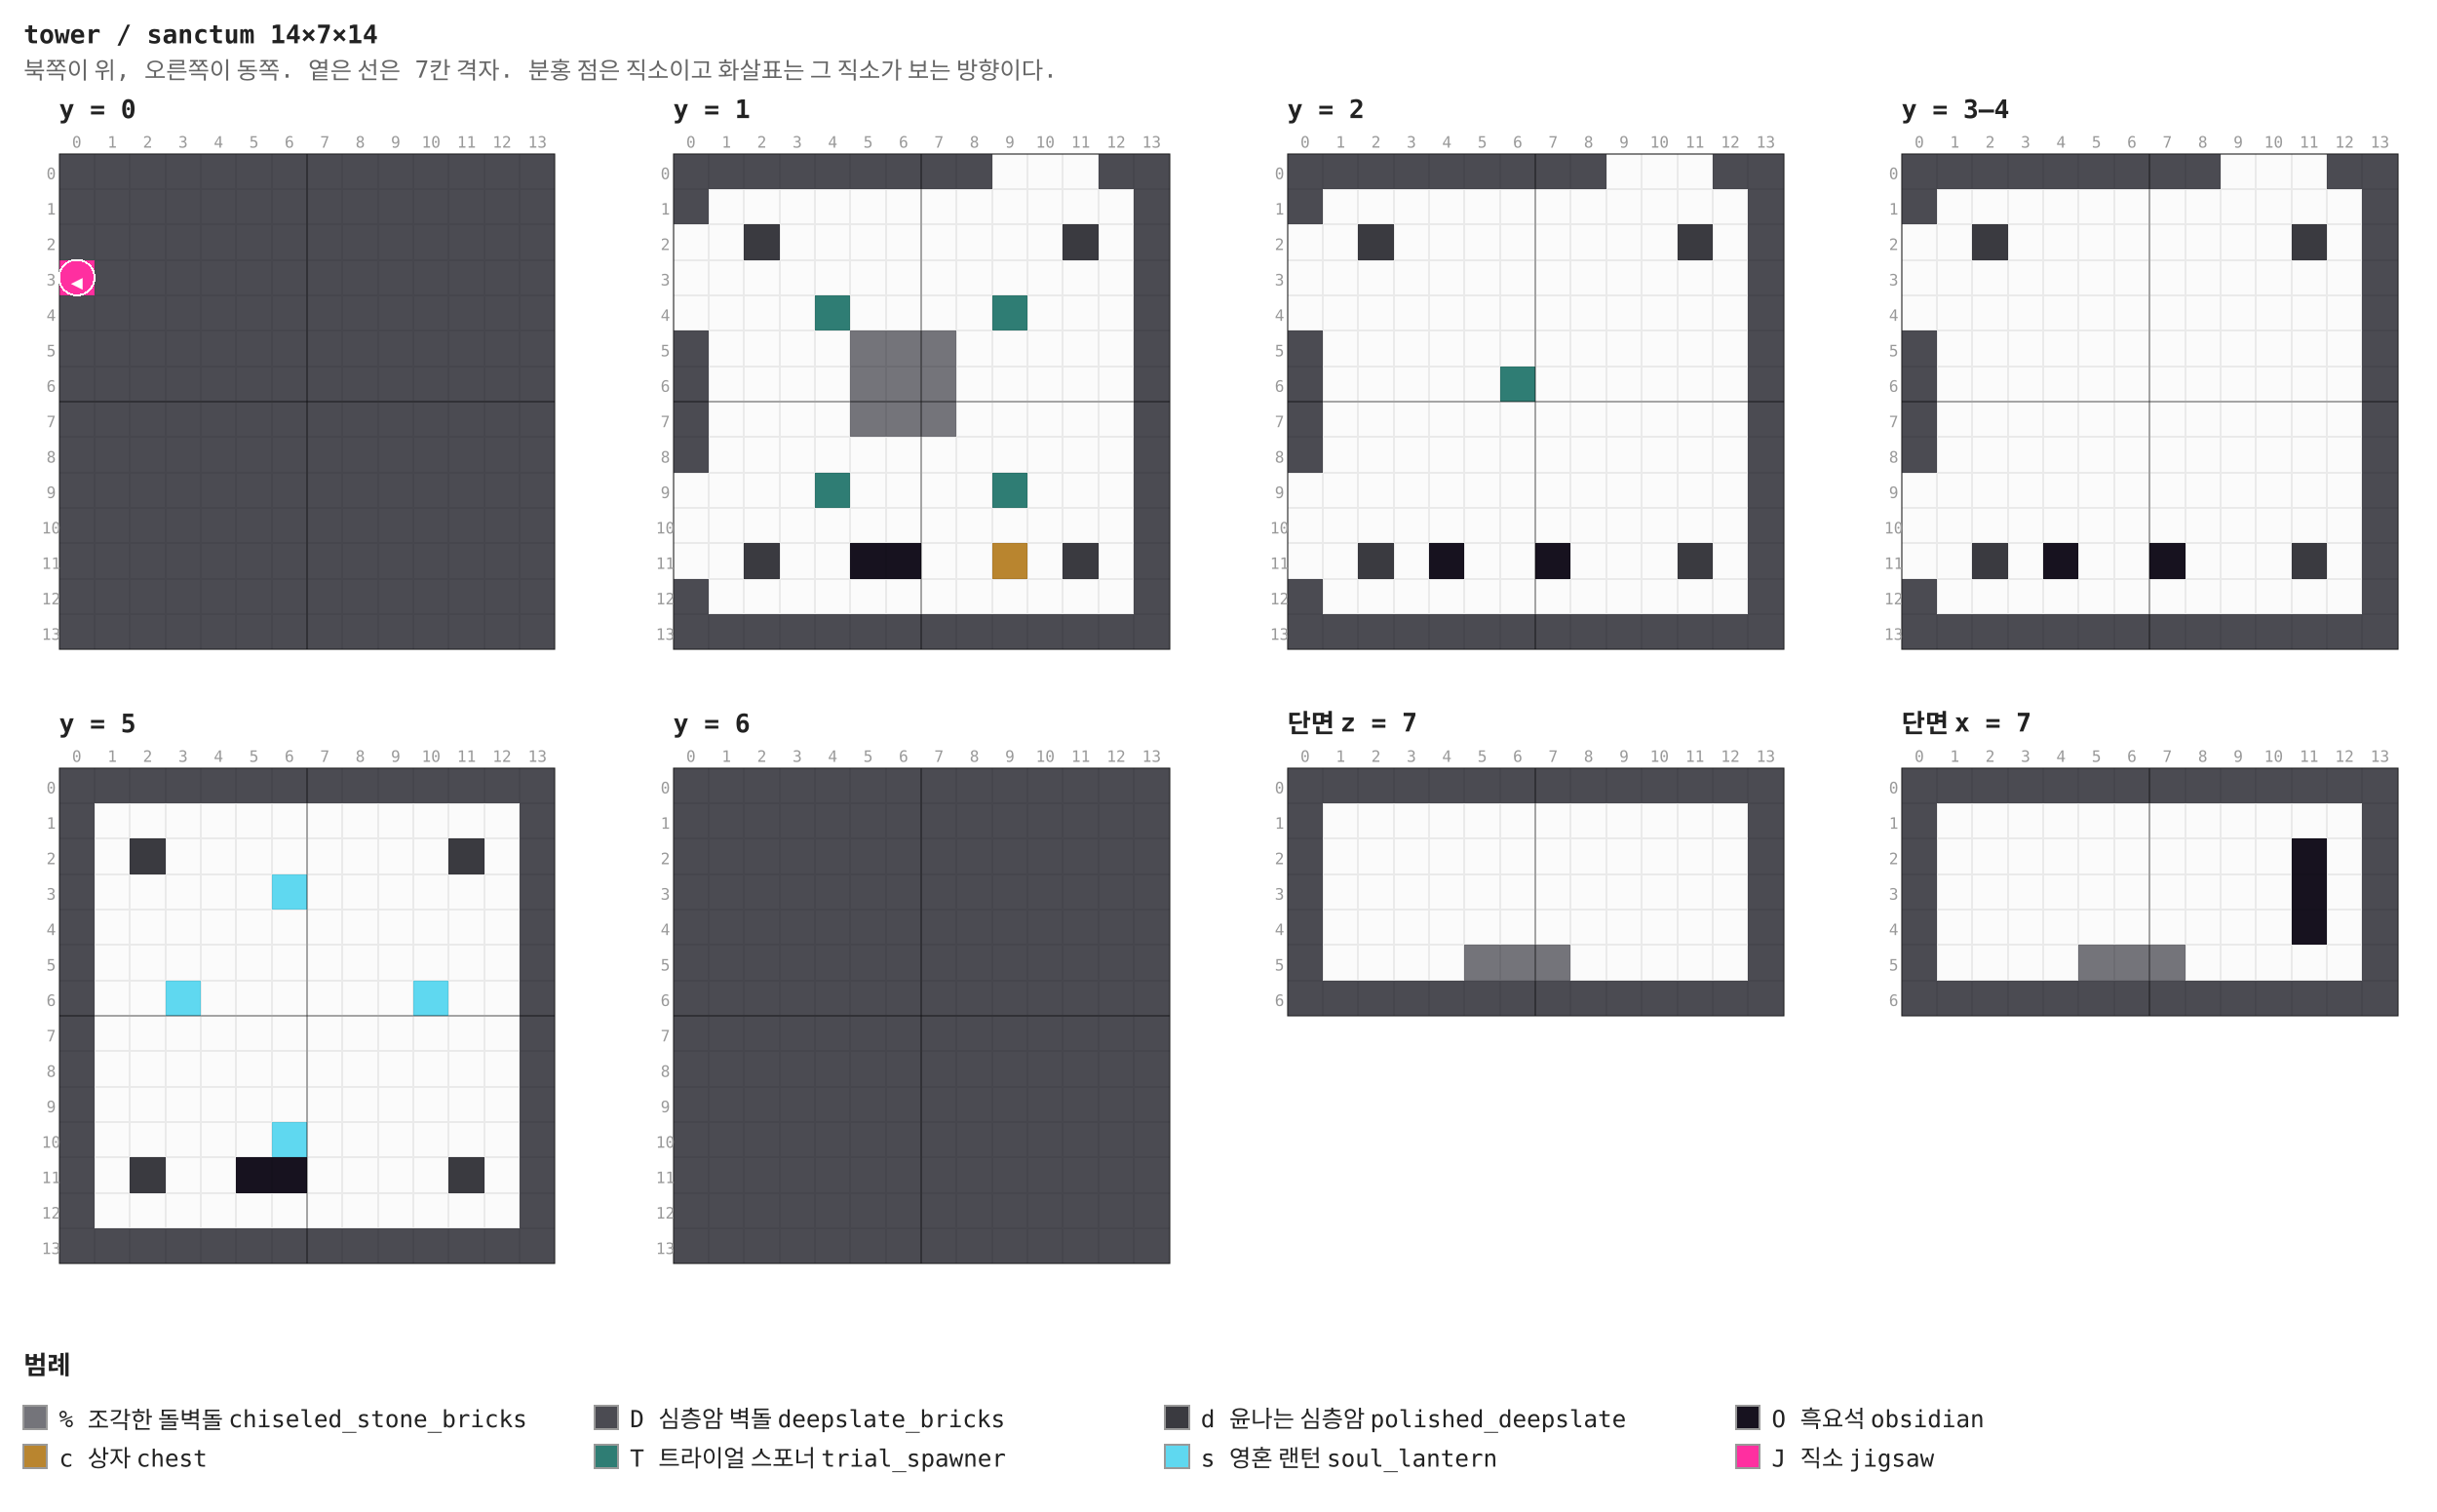
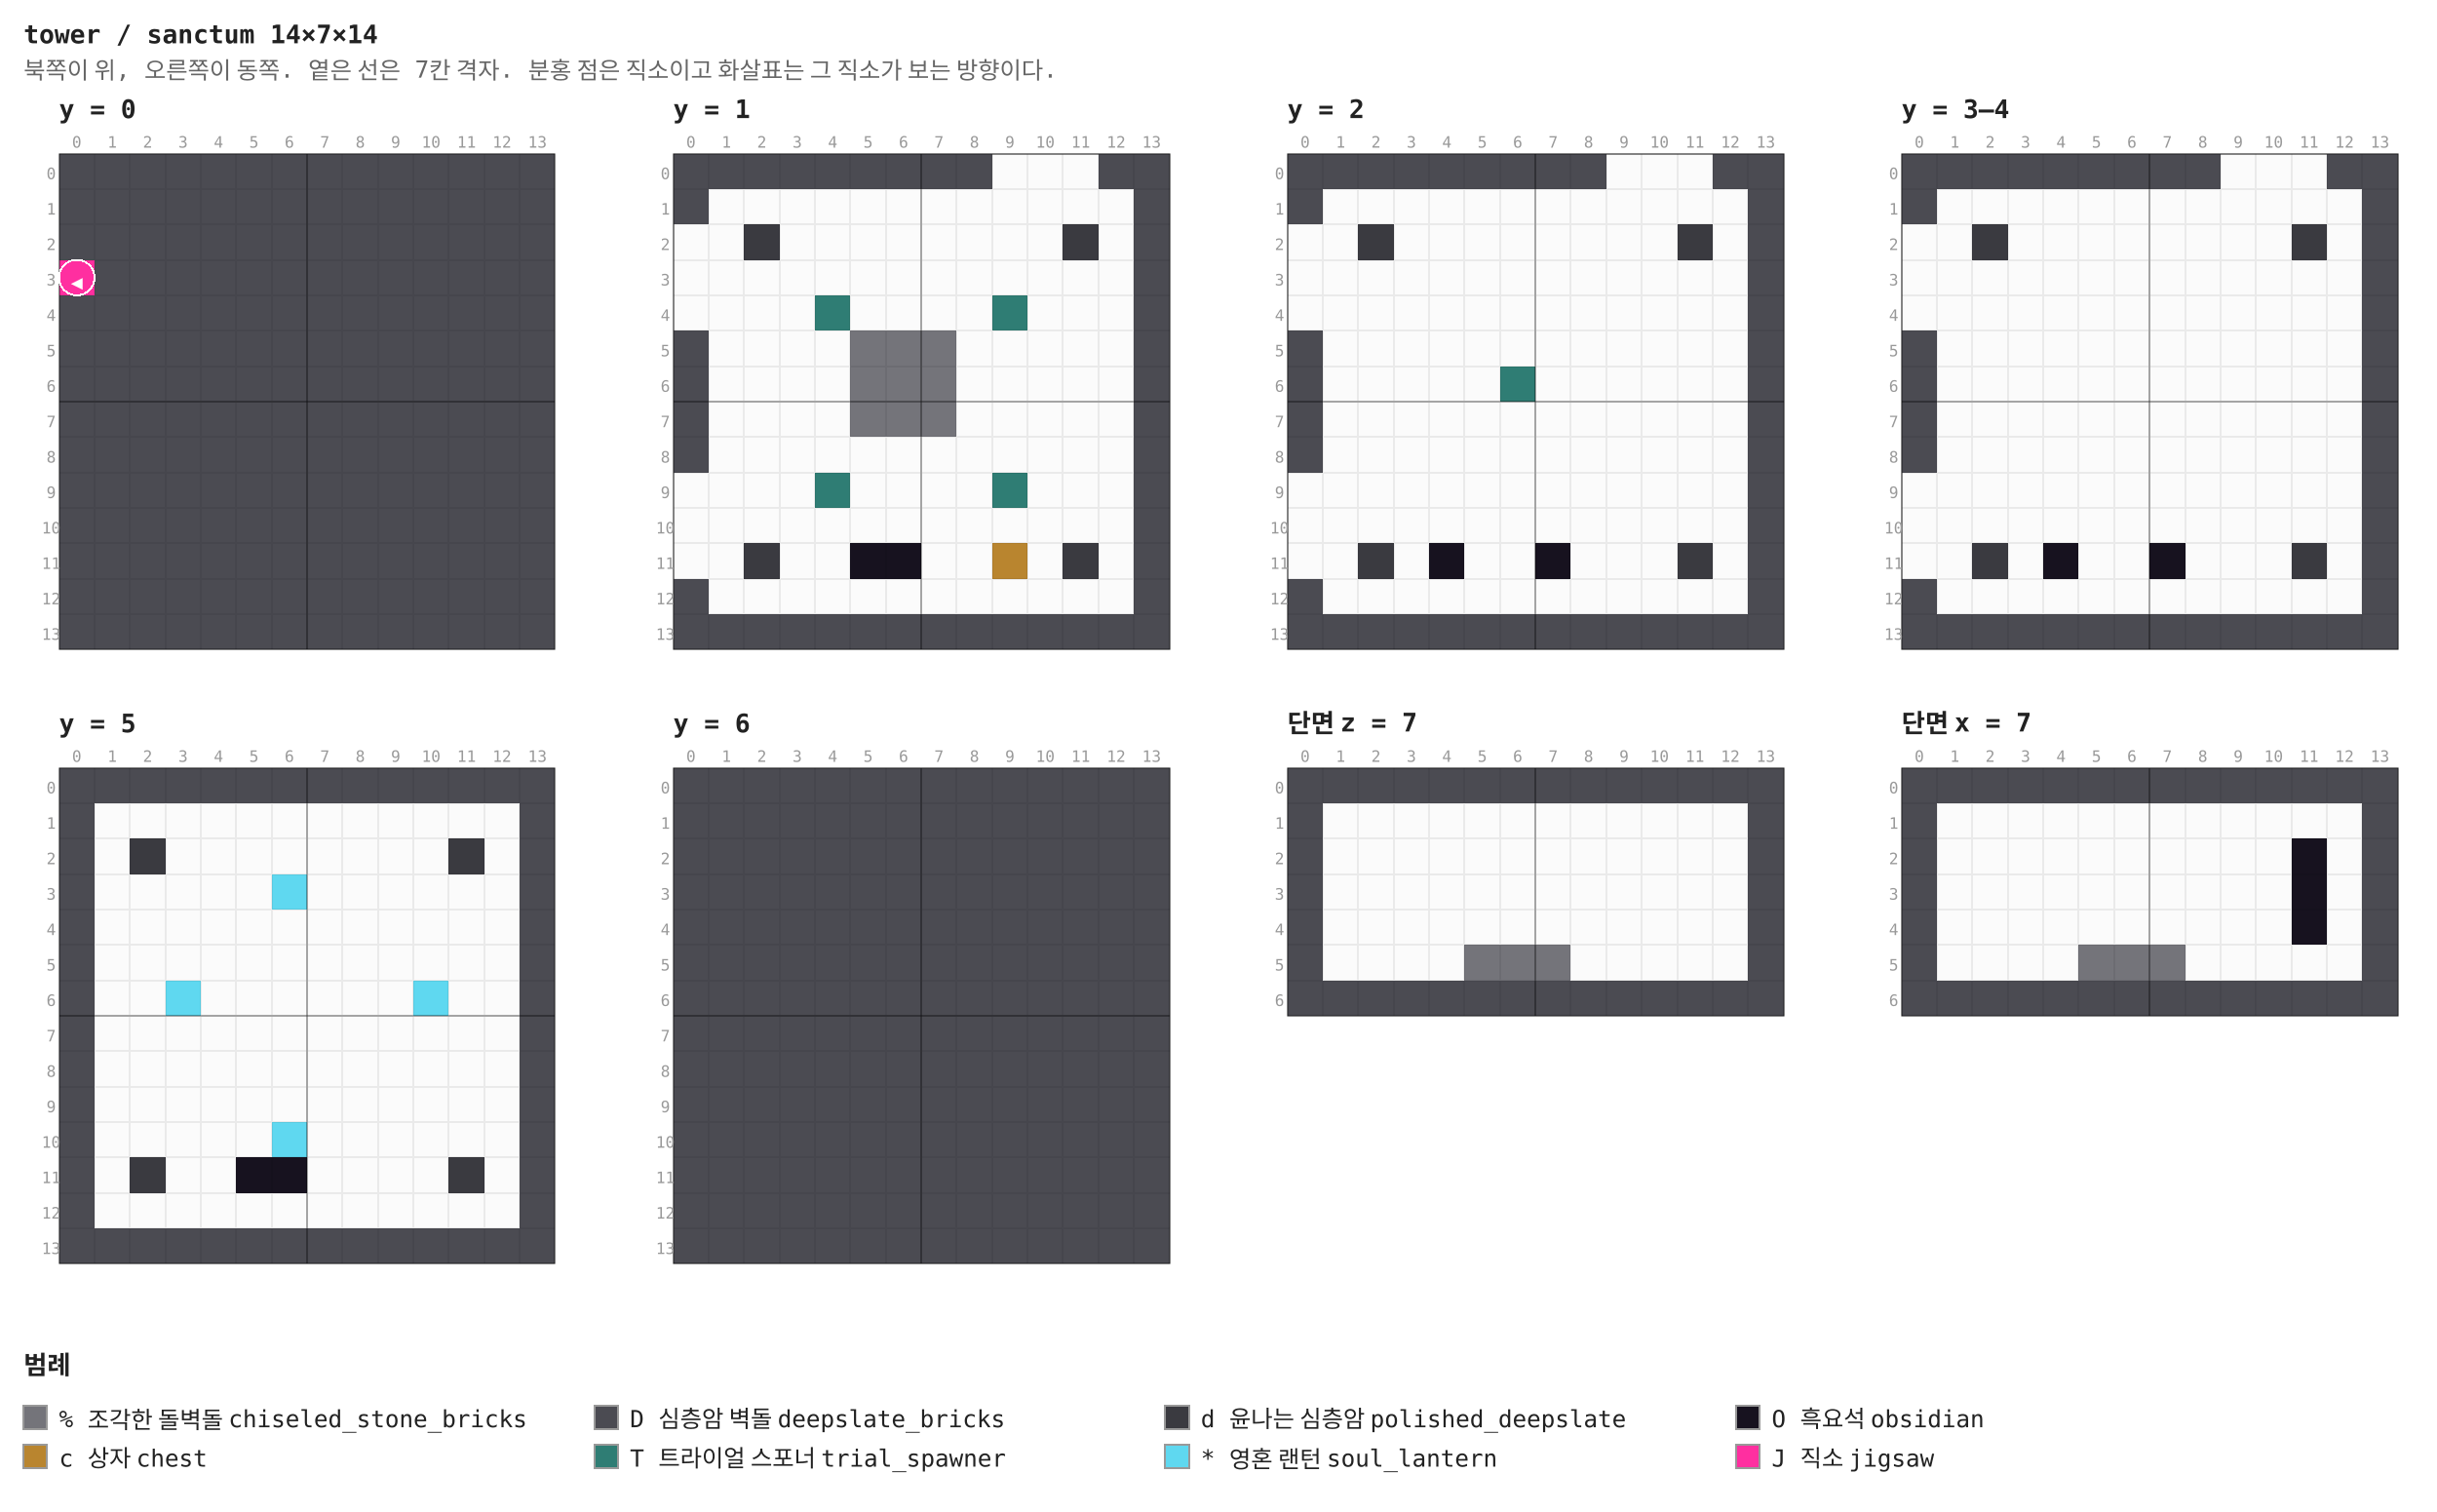
<svg xmlns="http://www.w3.org/2000/svg" width="1238" height="768" viewBox="0 0 1238 768" shape-rendering="crispEdges" font-family="Consolas,'Malgun Gothic','Noto Sans KR',monospace">
  <style>text{fill:#222;shape-rendering:auto}.cap{font-size:13px;font-weight:bold}.leg{font-size:12px}.sub{font-size:12px;fill:#666}.tick{font-size:8px;fill:#999;text-anchor:middle}.arrow{font-size:10px;fill:#fff;text-anchor:middle}.fine{stroke:#000;stroke-opacity:.07;stroke-width:1;fill:none}.grid{stroke:#000;stroke-opacity:.30;stroke-width:1}</style>
  <rect width="100%" height="100%" fill="#fff" />
  <text x="12" y="22" class="cap" font-size="16">tower / sanctum   14×7×14</text>
  <text x="12" y="40" class="sub">북쪽이 위, 오른쪽이 동쪽. 옅은 선은 7칸 격자. 분홍 점은 직소이고 화살표는 그 직소가 보는 방향이다.</text>
  <text x="30" y="60" class="cap">y = 0</text>
  <rect x="30" y="78" width="252" height="252" fill="#fbfbfb" stroke="#bbb" />
  <path transform="translate(30,78) scale(18)" fill="#4b4b52" d="M0 0h14v1h-14zM0 1h14v1h-14zM0 2h14v1h-14zM1 3h13v1h-13zM0 4h14v1h-14zM0 5h14v1h-14zM0 6h14v1h-14zM0 7h14v1h-14zM0 8h14v1h-14zM0 9h14v1h-14zM0 10h14v1h-14zM0 11h14v1h-14zM0 12h14v1h-14zM0 13h14v1h-14z" />
  <path transform="translate(30,78) scale(18)" fill="#ff2fa0" d="M0 3h1v1h-1z" />
  <path class="fine" d="M48 78v252M66 78v252M84 78v252M102 78v252M120 78v252M138 78v252M156 78v252M174 78v252M192 78v252M210 78v252M228 78v252M246 78v252M264 78v252M30 96h252M30 114h252M30 132h252M30 150h252M30 168h252M30 186h252M30 204h252M30 222h252M30 240h252M30 258h252M30 276h252M30 294h252M30 312h252" />
  <line x1="30" y1="78" x2="30" y2="330" class="grid" />
  <line x1="156" y1="78" x2="156" y2="330" class="grid" />
  <line x1="282" y1="78" x2="282" y2="330" class="grid" />
  <line x1="30" y1="78" x2="282" y2="78" class="grid" />
  <line x1="30" y1="204" x2="282" y2="204" class="grid" />
  <line x1="30" y1="330" x2="282" y2="330" class="grid" />
  <text x="39.0" y="75" class="tick">0</text>
  <text x="57.0" y="75" class="tick">1</text>
  <text x="75.0" y="75" class="tick">2</text>
  <text x="93.0" y="75" class="tick">3</text>
  <text x="111.0" y="75" class="tick">4</text>
  <text x="129.0" y="75" class="tick">5</text>
  <text x="147.0" y="75" class="tick">6</text>
  <text x="165.0" y="75" class="tick">7</text>
  <text x="183.0" y="75" class="tick">8</text>
  <text x="201.0" y="75" class="tick">9</text>
  <text x="219.0" y="75" class="tick">10</text>
  <text x="237.0" y="75" class="tick">11</text>
  <text x="255.0" y="75" class="tick">12</text>
  <text x="273.0" y="75" class="tick">13</text>
  <text x="26" y="91.0" class="tick" text-anchor="end">0</text>
  <text x="26" y="109.0" class="tick" text-anchor="end">1</text>
  <text x="26" y="127.0" class="tick" text-anchor="end">2</text>
  <text x="26" y="145.0" class="tick" text-anchor="end">3</text>
  <text x="26" y="163.0" class="tick" text-anchor="end">4</text>
  <text x="26" y="181.0" class="tick" text-anchor="end">5</text>
  <text x="26" y="199.0" class="tick" text-anchor="end">6</text>
  <text x="26" y="217.0" class="tick" text-anchor="end">7</text>
  <text x="26" y="235.0" class="tick" text-anchor="end">8</text>
  <text x="26" y="253.0" class="tick" text-anchor="end">9</text>
  <text x="26" y="271.0" class="tick" text-anchor="end">10</text>
  <text x="26" y="289.0" class="tick" text-anchor="end">11</text>
  <text x="26" y="307.0" class="tick" text-anchor="end">12</text>
  <text x="26" y="325.0" class="tick" text-anchor="end">13</text>
  <circle cx="39.0" cy="141.0" r="9.0" fill="#ff2fa0" stroke="#fff" />
  <text x="39.0" y="146.8" class="arrow" font-size="16.2">◀</text>
  <text x="342" y="60" class="cap">y = 1</text>
  <rect x="342" y="78" width="252" height="252" fill="#fbfbfb" stroke="#bbb" />
  <path transform="translate(342,78) scale(18)" fill="#4b4b52" d="M0 0h9v1h-9zM12 0h2v1h-2zM0 1h1v1h-1zM13 1h1v1h-1zM13 2h1v1h-1zM13 3h1v1h-1zM13 4h1v1h-1zM0 5h1v1h-1zM13 5h1v1h-1zM0 6h1v1h-1zM13 6h1v1h-1zM0 7h1v1h-1zM13 7h1v1h-1zM0 8h1v1h-1zM13 8h1v1h-1zM13 9h1v1h-1zM13 10h1v1h-1zM13 11h1v1h-1zM0 12h1v1h-1zM13 12h1v1h-1zM0 13h14v1h-14z" />
  <path transform="translate(342,78) scale(18)" fill="#3a3a40" d="M2 2h1v1h-1zM11 2h1v1h-1zM2 11h1v1h-1zM11 11h1v1h-1z" />
  <path transform="translate(342,78) scale(18)" fill="#2f7d74" d="M4 4h1v1h-1zM9 4h1v1h-1zM4 9h1v1h-1zM9 9h1v1h-1z" />
  <path transform="translate(342,78) scale(18)" fill="#74747a" d="M5 5h3v1h-3zM5 6h3v1h-3zM5 7h3v1h-3z" />
  <path transform="translate(342,78) scale(18)" fill="#17121f" d="M5 11h2v1h-2z" />
  <path transform="translate(342,78) scale(18)" fill="#b9852f" d="M9 11h1v1h-1z" />
  <path class="fine" d="M360 78v252M378 78v252M396 78v252M414 78v252M432 78v252M450 78v252M468 78v252M486 78v252M504 78v252M522 78v252M540 78v252M558 78v252M576 78v252M342 96h252M342 114h252M342 132h252M342 150h252M342 168h252M342 186h252M342 204h252M342 222h252M342 240h252M342 258h252M342 276h252M342 294h252M342 312h252" />
  <line x1="342" y1="78" x2="342" y2="330" class="grid" />
  <line x1="468" y1="78" x2="468" y2="330" class="grid" />
  <line x1="594" y1="78" x2="594" y2="330" class="grid" />
  <line x1="342" y1="78" x2="594" y2="78" class="grid" />
  <line x1="342" y1="204" x2="594" y2="204" class="grid" />
  <line x1="342" y1="330" x2="594" y2="330" class="grid" />
  <text x="351.0" y="75" class="tick">0</text>
  <text x="369.0" y="75" class="tick">1</text>
  <text x="387.0" y="75" class="tick">2</text>
  <text x="405.0" y="75" class="tick">3</text>
  <text x="423.0" y="75" class="tick">4</text>
  <text x="441.0" y="75" class="tick">5</text>
  <text x="459.0" y="75" class="tick">6</text>
  <text x="477.0" y="75" class="tick">7</text>
  <text x="495.0" y="75" class="tick">8</text>
  <text x="513.0" y="75" class="tick">9</text>
  <text x="531.0" y="75" class="tick">10</text>
  <text x="549.0" y="75" class="tick">11</text>
  <text x="567.0" y="75" class="tick">12</text>
  <text x="585.0" y="75" class="tick">13</text>
  <text x="338" y="91.0" class="tick" text-anchor="end">0</text>
  <text x="338" y="109.0" class="tick" text-anchor="end">1</text>
  <text x="338" y="127.0" class="tick" text-anchor="end">2</text>
  <text x="338" y="145.0" class="tick" text-anchor="end">3</text>
  <text x="338" y="163.0" class="tick" text-anchor="end">4</text>
  <text x="338" y="181.0" class="tick" text-anchor="end">5</text>
  <text x="338" y="199.0" class="tick" text-anchor="end">6</text>
  <text x="338" y="217.0" class="tick" text-anchor="end">7</text>
  <text x="338" y="235.0" class="tick" text-anchor="end">8</text>
  <text x="338" y="253.0" class="tick" text-anchor="end">9</text>
  <text x="338" y="271.0" class="tick" text-anchor="end">10</text>
  <text x="338" y="289.0" class="tick" text-anchor="end">11</text>
  <text x="338" y="307.0" class="tick" text-anchor="end">12</text>
  <text x="338" y="325.0" class="tick" text-anchor="end">13</text>
  <text x="654" y="60" class="cap">y = 2</text>
  <rect x="654" y="78" width="252" height="252" fill="#fbfbfb" stroke="#bbb" />
  <path transform="translate(654,78) scale(18)" fill="#4b4b52" d="M0 0h9v1h-9zM12 0h2v1h-2zM0 1h1v1h-1zM13 1h1v1h-1zM13 2h1v1h-1zM13 3h1v1h-1zM13 4h1v1h-1zM0 5h1v1h-1zM13 5h1v1h-1zM0 6h1v1h-1zM13 6h1v1h-1zM0 7h1v1h-1zM13 7h1v1h-1zM0 8h1v1h-1zM13 8h1v1h-1zM13 9h1v1h-1zM13 10h1v1h-1zM13 11h1v1h-1zM0 12h1v1h-1zM13 12h1v1h-1zM0 13h14v1h-14z" />
  <path transform="translate(654,78) scale(18)" fill="#3a3a40" d="M2 2h1v1h-1zM11 2h1v1h-1zM2 11h1v1h-1zM11 11h1v1h-1z" />
  <path transform="translate(654,78) scale(18)" fill="#2f7d74" d="M6 6h1v1h-1z" />
  <path transform="translate(654,78) scale(18)" fill="#17121f" d="M4 11h1v1h-1zM7 11h1v1h-1z" />
  <path class="fine" d="M672 78v252M690 78v252M708 78v252M726 78v252M744 78v252M762 78v252M780 78v252M798 78v252M816 78v252M834 78v252M852 78v252M870 78v252M888 78v252M654 96h252M654 114h252M654 132h252M654 150h252M654 168h252M654 186h252M654 204h252M654 222h252M654 240h252M654 258h252M654 276h252M654 294h252M654 312h252" />
  <line x1="654" y1="78" x2="654" y2="330" class="grid" />
  <line x1="780" y1="78" x2="780" y2="330" class="grid" />
  <line x1="906" y1="78" x2="906" y2="330" class="grid" />
  <line x1="654" y1="78" x2="906" y2="78" class="grid" />
  <line x1="654" y1="204" x2="906" y2="204" class="grid" />
  <line x1="654" y1="330" x2="906" y2="330" class="grid" />
  <text x="663.0" y="75" class="tick">0</text>
  <text x="681.0" y="75" class="tick">1</text>
  <text x="699.0" y="75" class="tick">2</text>
  <text x="717.0" y="75" class="tick">3</text>
  <text x="735.0" y="75" class="tick">4</text>
  <text x="753.0" y="75" class="tick">5</text>
  <text x="771.0" y="75" class="tick">6</text>
  <text x="789.0" y="75" class="tick">7</text>
  <text x="807.0" y="75" class="tick">8</text>
  <text x="825.0" y="75" class="tick">9</text>
  <text x="843.0" y="75" class="tick">10</text>
  <text x="861.0" y="75" class="tick">11</text>
  <text x="879.0" y="75" class="tick">12</text>
  <text x="897.0" y="75" class="tick">13</text>
  <text x="650" y="91.0" class="tick" text-anchor="end">0</text>
  <text x="650" y="109.0" class="tick" text-anchor="end">1</text>
  <text x="650" y="127.0" class="tick" text-anchor="end">2</text>
  <text x="650" y="145.0" class="tick" text-anchor="end">3</text>
  <text x="650" y="163.0" class="tick" text-anchor="end">4</text>
  <text x="650" y="181.0" class="tick" text-anchor="end">5</text>
  <text x="650" y="199.0" class="tick" text-anchor="end">6</text>
  <text x="650" y="217.0" class="tick" text-anchor="end">7</text>
  <text x="650" y="235.0" class="tick" text-anchor="end">8</text>
  <text x="650" y="253.0" class="tick" text-anchor="end">9</text>
  <text x="650" y="271.0" class="tick" text-anchor="end">10</text>
  <text x="650" y="289.0" class="tick" text-anchor="end">11</text>
  <text x="650" y="307.0" class="tick" text-anchor="end">12</text>
  <text x="650" y="325.0" class="tick" text-anchor="end">13</text>
  <text x="966" y="60" class="cap">y = 3–4</text>
  <rect x="966" y="78" width="252" height="252" fill="#fbfbfb" stroke="#bbb" />
  <path transform="translate(966,78) scale(18)" fill="#4b4b52" d="M0 0h9v1h-9zM12 0h2v1h-2zM0 1h1v1h-1zM13 1h1v1h-1zM13 2h1v1h-1zM13 3h1v1h-1zM13 4h1v1h-1zM0 5h1v1h-1zM13 5h1v1h-1zM0 6h1v1h-1zM13 6h1v1h-1zM0 7h1v1h-1zM13 7h1v1h-1zM0 8h1v1h-1zM13 8h1v1h-1zM13 9h1v1h-1zM13 10h1v1h-1zM13 11h1v1h-1zM0 12h1v1h-1zM13 12h1v1h-1zM0 13h14v1h-14z" />
  <path transform="translate(966,78) scale(18)" fill="#3a3a40" d="M2 2h1v1h-1zM11 2h1v1h-1zM2 11h1v1h-1zM11 11h1v1h-1z" />
  <path transform="translate(966,78) scale(18)" fill="#17121f" d="M4 11h1v1h-1zM7 11h1v1h-1z" />
  <path class="fine" d="M984 78v252M1002 78v252M1020 78v252M1038 78v252M1056 78v252M1074 78v252M1092 78v252M1110 78v252M1128 78v252M1146 78v252M1164 78v252M1182 78v252M1200 78v252M966 96h252M966 114h252M966 132h252M966 150h252M966 168h252M966 186h252M966 204h252M966 222h252M966 240h252M966 258h252M966 276h252M966 294h252M966 312h252" />
  <line x1="966" y1="78" x2="966" y2="330" class="grid" />
  <line x1="1092" y1="78" x2="1092" y2="330" class="grid" />
  <line x1="1218" y1="78" x2="1218" y2="330" class="grid" />
  <line x1="966" y1="78" x2="1218" y2="78" class="grid" />
  <line x1="966" y1="204" x2="1218" y2="204" class="grid" />
  <line x1="966" y1="330" x2="1218" y2="330" class="grid" />
  <text x="975.0" y="75" class="tick">0</text>
  <text x="993.0" y="75" class="tick">1</text>
  <text x="1011.0" y="75" class="tick">2</text>
  <text x="1029.0" y="75" class="tick">3</text>
  <text x="1047.0" y="75" class="tick">4</text>
  <text x="1065.0" y="75" class="tick">5</text>
  <text x="1083.0" y="75" class="tick">6</text>
  <text x="1101.0" y="75" class="tick">7</text>
  <text x="1119.0" y="75" class="tick">8</text>
  <text x="1137.0" y="75" class="tick">9</text>
  <text x="1155.0" y="75" class="tick">10</text>
  <text x="1173.0" y="75" class="tick">11</text>
  <text x="1191.0" y="75" class="tick">12</text>
  <text x="1209.0" y="75" class="tick">13</text>
  <text x="962" y="91.0" class="tick" text-anchor="end">0</text>
  <text x="962" y="109.0" class="tick" text-anchor="end">1</text>
  <text x="962" y="127.0" class="tick" text-anchor="end">2</text>
  <text x="962" y="145.0" class="tick" text-anchor="end">3</text>
  <text x="962" y="163.0" class="tick" text-anchor="end">4</text>
  <text x="962" y="181.0" class="tick" text-anchor="end">5</text>
  <text x="962" y="199.0" class="tick" text-anchor="end">6</text>
  <text x="962" y="217.0" class="tick" text-anchor="end">7</text>
  <text x="962" y="235.0" class="tick" text-anchor="end">8</text>
  <text x="962" y="253.0" class="tick" text-anchor="end">9</text>
  <text x="962" y="271.0" class="tick" text-anchor="end">10</text>
  <text x="962" y="289.0" class="tick" text-anchor="end">11</text>
  <text x="962" y="307.0" class="tick" text-anchor="end">12</text>
  <text x="962" y="325.0" class="tick" text-anchor="end">13</text>
  <text x="30" y="372" class="cap">y = 5</text>
  <rect x="30" y="390" width="252" height="252" fill="#fbfbfb" stroke="#bbb" />
  <path transform="translate(30,390) scale(18)" fill="#4b4b52" d="M0 0h14v1h-14zM0 1h1v1h-1zM13 1h1v1h-1zM0 2h1v1h-1zM13 2h1v1h-1zM0 3h1v1h-1zM13 3h1v1h-1zM0 4h1v1h-1zM13 4h1v1h-1zM0 5h1v1h-1zM13 5h1v1h-1zM0 6h1v1h-1zM13 6h1v1h-1zM0 7h1v1h-1zM13 7h1v1h-1zM0 8h1v1h-1zM13 8h1v1h-1zM0 9h1v1h-1zM13 9h1v1h-1zM0 10h1v1h-1zM13 10h1v1h-1zM0 11h1v1h-1zM13 11h1v1h-1zM0 12h1v1h-1zM13 12h1v1h-1zM0 13h14v1h-14z" />
  <path transform="translate(30,390) scale(18)" fill="#3a3a40" d="M2 2h1v1h-1zM11 2h1v1h-1zM2 11h1v1h-1zM11 11h1v1h-1z" />
  <path transform="translate(30,390) scale(18)" fill="#5fd8f0" d="M6 3h1v1h-1zM3 6h1v1h-1zM10 6h1v1h-1zM6 10h1v1h-1z" />
  <path transform="translate(30,390) scale(18)" fill="#17121f" d="M5 11h2v1h-2z" />
  <path class="fine" d="M48 390v252M66 390v252M84 390v252M102 390v252M120 390v252M138 390v252M156 390v252M174 390v252M192 390v252M210 390v252M228 390v252M246 390v252M264 390v252M30 408h252M30 426h252M30 444h252M30 462h252M30 480h252M30 498h252M30 516h252M30 534h252M30 552h252M30 570h252M30 588h252M30 606h252M30 624h252" />
  <line x1="30" y1="390" x2="30" y2="642" class="grid" />
  <line x1="156" y1="390" x2="156" y2="642" class="grid" />
  <line x1="282" y1="390" x2="282" y2="642" class="grid" />
  <line x1="30" y1="390" x2="282" y2="390" class="grid" />
  <line x1="30" y1="516" x2="282" y2="516" class="grid" />
  <line x1="30" y1="642" x2="282" y2="642" class="grid" />
  <text x="39.0" y="387" class="tick">0</text>
  <text x="57.0" y="387" class="tick">1</text>
  <text x="75.0" y="387" class="tick">2</text>
  <text x="93.0" y="387" class="tick">3</text>
  <text x="111.0" y="387" class="tick">4</text>
  <text x="129.0" y="387" class="tick">5</text>
  <text x="147.0" y="387" class="tick">6</text>
  <text x="165.0" y="387" class="tick">7</text>
  <text x="183.0" y="387" class="tick">8</text>
  <text x="201.0" y="387" class="tick">9</text>
  <text x="219.0" y="387" class="tick">10</text>
  <text x="237.0" y="387" class="tick">11</text>
  <text x="255.0" y="387" class="tick">12</text>
  <text x="273.0" y="387" class="tick">13</text>
  <text x="26" y="403.0" class="tick" text-anchor="end">0</text>
  <text x="26" y="421.0" class="tick" text-anchor="end">1</text>
  <text x="26" y="439.0" class="tick" text-anchor="end">2</text>
  <text x="26" y="457.0" class="tick" text-anchor="end">3</text>
  <text x="26" y="475.0" class="tick" text-anchor="end">4</text>
  <text x="26" y="493.0" class="tick" text-anchor="end">5</text>
  <text x="26" y="511.0" class="tick" text-anchor="end">6</text>
  <text x="26" y="529.0" class="tick" text-anchor="end">7</text>
  <text x="26" y="547.0" class="tick" text-anchor="end">8</text>
  <text x="26" y="565.0" class="tick" text-anchor="end">9</text>
  <text x="26" y="583.0" class="tick" text-anchor="end">10</text>
  <text x="26" y="601.0" class="tick" text-anchor="end">11</text>
  <text x="26" y="619.0" class="tick" text-anchor="end">12</text>
  <text x="26" y="637.0" class="tick" text-anchor="end">13</text>
  <text x="342" y="372" class="cap">y = 6</text>
  <rect x="342" y="390" width="252" height="252" fill="#fbfbfb" stroke="#bbb" />
  <path transform="translate(342,390) scale(18)" fill="#4b4b52" d="M0 0h14v1h-14zM0 1h14v1h-14zM0 2h14v1h-14zM0 3h14v1h-14zM0 4h14v1h-14zM0 5h14v1h-14zM0 6h14v1h-14zM0 7h14v1h-14zM0 8h14v1h-14zM0 9h14v1h-14zM0 10h14v1h-14zM0 11h14v1h-14zM0 12h14v1h-14zM0 13h14v1h-14z" />
  <path class="fine" d="M360 390v252M378 390v252M396 390v252M414 390v252M432 390v252M450 390v252M468 390v252M486 390v252M504 390v252M522 390v252M540 390v252M558 390v252M576 390v252M342 408h252M342 426h252M342 444h252M342 462h252M342 480h252M342 498h252M342 516h252M342 534h252M342 552h252M342 570h252M342 588h252M342 606h252M342 624h252" />
  <line x1="342" y1="390" x2="342" y2="642" class="grid" />
  <line x1="468" y1="390" x2="468" y2="642" class="grid" />
  <line x1="594" y1="390" x2="594" y2="642" class="grid" />
  <line x1="342" y1="390" x2="594" y2="390" class="grid" />
  <line x1="342" y1="516" x2="594" y2="516" class="grid" />
  <line x1="342" y1="642" x2="594" y2="642" class="grid" />
  <text x="351.0" y="387" class="tick">0</text>
  <text x="369.0" y="387" class="tick">1</text>
  <text x="387.0" y="387" class="tick">2</text>
  <text x="405.0" y="387" class="tick">3</text>
  <text x="423.0" y="387" class="tick">4</text>
  <text x="441.0" y="387" class="tick">5</text>
  <text x="459.0" y="387" class="tick">6</text>
  <text x="477.0" y="387" class="tick">7</text>
  <text x="495.0" y="387" class="tick">8</text>
  <text x="513.0" y="387" class="tick">9</text>
  <text x="531.0" y="387" class="tick">10</text>
  <text x="549.0" y="387" class="tick">11</text>
  <text x="567.0" y="387" class="tick">12</text>
  <text x="585.0" y="387" class="tick">13</text>
  <text x="338" y="403.0" class="tick" text-anchor="end">0</text>
  <text x="338" y="421.0" class="tick" text-anchor="end">1</text>
  <text x="338" y="439.0" class="tick" text-anchor="end">2</text>
  <text x="338" y="457.0" class="tick" text-anchor="end">3</text>
  <text x="338" y="475.0" class="tick" text-anchor="end">4</text>
  <text x="338" y="493.0" class="tick" text-anchor="end">5</text>
  <text x="338" y="511.0" class="tick" text-anchor="end">6</text>
  <text x="338" y="529.0" class="tick" text-anchor="end">7</text>
  <text x="338" y="547.0" class="tick" text-anchor="end">8</text>
  <text x="338" y="565.0" class="tick" text-anchor="end">9</text>
  <text x="338" y="583.0" class="tick" text-anchor="end">10</text>
  <text x="338" y="601.0" class="tick" text-anchor="end">11</text>
  <text x="338" y="619.0" class="tick" text-anchor="end">12</text>
  <text x="338" y="637.0" class="tick" text-anchor="end">13</text>
  <text x="654" y="372" class="cap">단면 z = 7</text>
  <rect x="654" y="390" width="252" height="126" fill="#fbfbfb" stroke="#bbb" />
  <path transform="translate(654,390) scale(18)" fill="#4b4b52" d="M0 0h14v1h-14zM0 1h1v1h-1zM13 1h1v1h-1zM0 2h1v1h-1zM13 2h1v1h-1zM0 3h1v1h-1zM13 3h1v1h-1zM0 4h1v1h-1zM13 4h1v1h-1zM0 5h1v1h-1zM13 5h1v1h-1zM0 6h14v1h-14z" />
  <path transform="translate(654,390) scale(18)" fill="#74747a" d="M5 5h3v1h-3z" />
  <path class="fine" d="M672 390v126M690 390v126M708 390v126M726 390v126M744 390v126M762 390v126M780 390v126M798 390v126M816 390v126M834 390v126M852 390v126M870 390v126M888 390v126M654 408h252M654 426h252M654 444h252M654 462h252M654 480h252M654 498h252" />
  <line x1="654" y1="390" x2="654" y2="516" class="grid" />
  <line x1="780" y1="390" x2="780" y2="516" class="grid" />
  <line x1="906" y1="390" x2="906" y2="516" class="grid" />
  <line x1="654" y1="390" x2="906" y2="390" class="grid" />
  <line x1="654" y1="516" x2="906" y2="516" class="grid" />
  <text x="663.0" y="387" class="tick">0</text>
  <text x="681.0" y="387" class="tick">1</text>
  <text x="699.0" y="387" class="tick">2</text>
  <text x="717.0" y="387" class="tick">3</text>
  <text x="735.0" y="387" class="tick">4</text>
  <text x="753.0" y="387" class="tick">5</text>
  <text x="771.0" y="387" class="tick">6</text>
  <text x="789.0" y="387" class="tick">7</text>
  <text x="807.0" y="387" class="tick">8</text>
  <text x="825.0" y="387" class="tick">9</text>
  <text x="843.0" y="387" class="tick">10</text>
  <text x="861.0" y="387" class="tick">11</text>
  <text x="879.0" y="387" class="tick">12</text>
  <text x="897.0" y="387" class="tick">13</text>
  <text x="650" y="403.0" class="tick" text-anchor="end">0</text>
  <text x="650" y="421.0" class="tick" text-anchor="end">1</text>
  <text x="650" y="439.0" class="tick" text-anchor="end">2</text>
  <text x="650" y="457.0" class="tick" text-anchor="end">3</text>
  <text x="650" y="475.0" class="tick" text-anchor="end">4</text>
  <text x="650" y="493.0" class="tick" text-anchor="end">5</text>
  <text x="650" y="511.0" class="tick" text-anchor="end">6</text>
  <text x="966" y="372" class="cap">단면 x = 7</text>
  <rect x="966" y="390" width="252" height="126" fill="#fbfbfb" stroke="#bbb" />
  <path transform="translate(966,390) scale(18)" fill="#4b4b52" d="M0 0h14v1h-14zM0 1h1v1h-1zM13 1h1v1h-1zM0 2h1v1h-1zM13 2h1v1h-1zM0 3h1v1h-1zM13 3h1v1h-1zM0 4h1v1h-1zM13 4h1v1h-1zM0 5h1v1h-1zM13 5h1v1h-1zM0 6h14v1h-14z" />
  <path transform="translate(966,390) scale(18)" fill="#17121f" d="M11 2h1v1h-1zM11 3h1v1h-1zM11 4h1v1h-1z" />
  <path transform="translate(966,390) scale(18)" fill="#74747a" d="M5 5h3v1h-3z" />
  <path class="fine" d="M984 390v126M1002 390v126M1020 390v126M1038 390v126M1056 390v126M1074 390v126M1092 390v126M1110 390v126M1128 390v126M1146 390v126M1164 390v126M1182 390v126M1200 390v126M966 408h252M966 426h252M966 444h252M966 462h252M966 480h252M966 498h252" />
  <line x1="966" y1="390" x2="966" y2="516" class="grid" />
  <line x1="1092" y1="390" x2="1092" y2="516" class="grid" />
  <line x1="1218" y1="390" x2="1218" y2="516" class="grid" />
  <line x1="966" y1="390" x2="1218" y2="390" class="grid" />
  <line x1="966" y1="516" x2="1218" y2="516" class="grid" />
  <text x="975.0" y="387" class="tick">0</text>
  <text x="993.0" y="387" class="tick">1</text>
  <text x="1011.0" y="387" class="tick">2</text>
  <text x="1029.0" y="387" class="tick">3</text>
  <text x="1047.0" y="387" class="tick">4</text>
  <text x="1065.0" y="387" class="tick">5</text>
  <text x="1083.0" y="387" class="tick">6</text>
  <text x="1101.0" y="387" class="tick">7</text>
  <text x="1119.0" y="387" class="tick">8</text>
  <text x="1137.0" y="387" class="tick">9</text>
  <text x="1155.0" y="387" class="tick">10</text>
  <text x="1173.0" y="387" class="tick">11</text>
  <text x="1191.0" y="387" class="tick">12</text>
  <text x="1209.0" y="387" class="tick">13</text>
  <text x="962" y="403.0" class="tick" text-anchor="end">0</text>
  <text x="962" y="421.0" class="tick" text-anchor="end">1</text>
  <text x="962" y="439.0" class="tick" text-anchor="end">2</text>
  <text x="962" y="457.0" class="tick" text-anchor="end">3</text>
  <text x="962" y="475.0" class="tick" text-anchor="end">4</text>
  <text x="962" y="493.0" class="tick" text-anchor="end">5</text>
  <text x="962" y="511.0" class="tick" text-anchor="end">6</text>
  <text x="12" y="698" class="cap">범례</text>
  <rect x="12" y="714" width="12" height="12" fill="#74747a" stroke="#999" />
  <text x="30" y="725" class="leg">%  조각한 돌벽돌  chiseled_stone_bricks</text>
  <rect x="302" y="714" width="12" height="12" fill="#4b4b52" stroke="#999" />
  <text x="320" y="725" class="leg">D  심층암 벽돌  deepslate_bricks</text>
  <rect x="592" y="714" width="12" height="12" fill="#3a3a40" stroke="#999" />
  <text x="610" y="725" class="leg">d  윤나는 심층암  polished_deepslate</text>
  <rect x="882" y="714" width="12" height="12" fill="#17121f" stroke="#999" />
  <text x="900" y="725" class="leg">O  흑요석  obsidian</text>
  <rect x="12" y="734" width="12" height="12" fill="#b9852f" stroke="#999" />
  <text x="30" y="745" class="leg">c  상자  chest</text>
  <rect x="302" y="734" width="12" height="12" fill="#2f7d74" stroke="#999" />
  <text x="320" y="745" class="leg">T  트라이얼 스포너  trial_spawner</text>
  <rect x="592" y="734" width="12" height="12" fill="#5fd8f0" stroke="#999" />
-   <text x="610" y="745" class="leg">s  영혼 랜턴  soul_lantern</text>
+   <text x="610" y="745" class="leg">*  영혼 랜턴  soul_lantern</text>
  <rect x="882" y="734" width="12" height="12" fill="#ff2fa0" stroke="#999" />
  <text x="900" y="745" class="leg">J  직소  jigsaw</text>
</svg>
